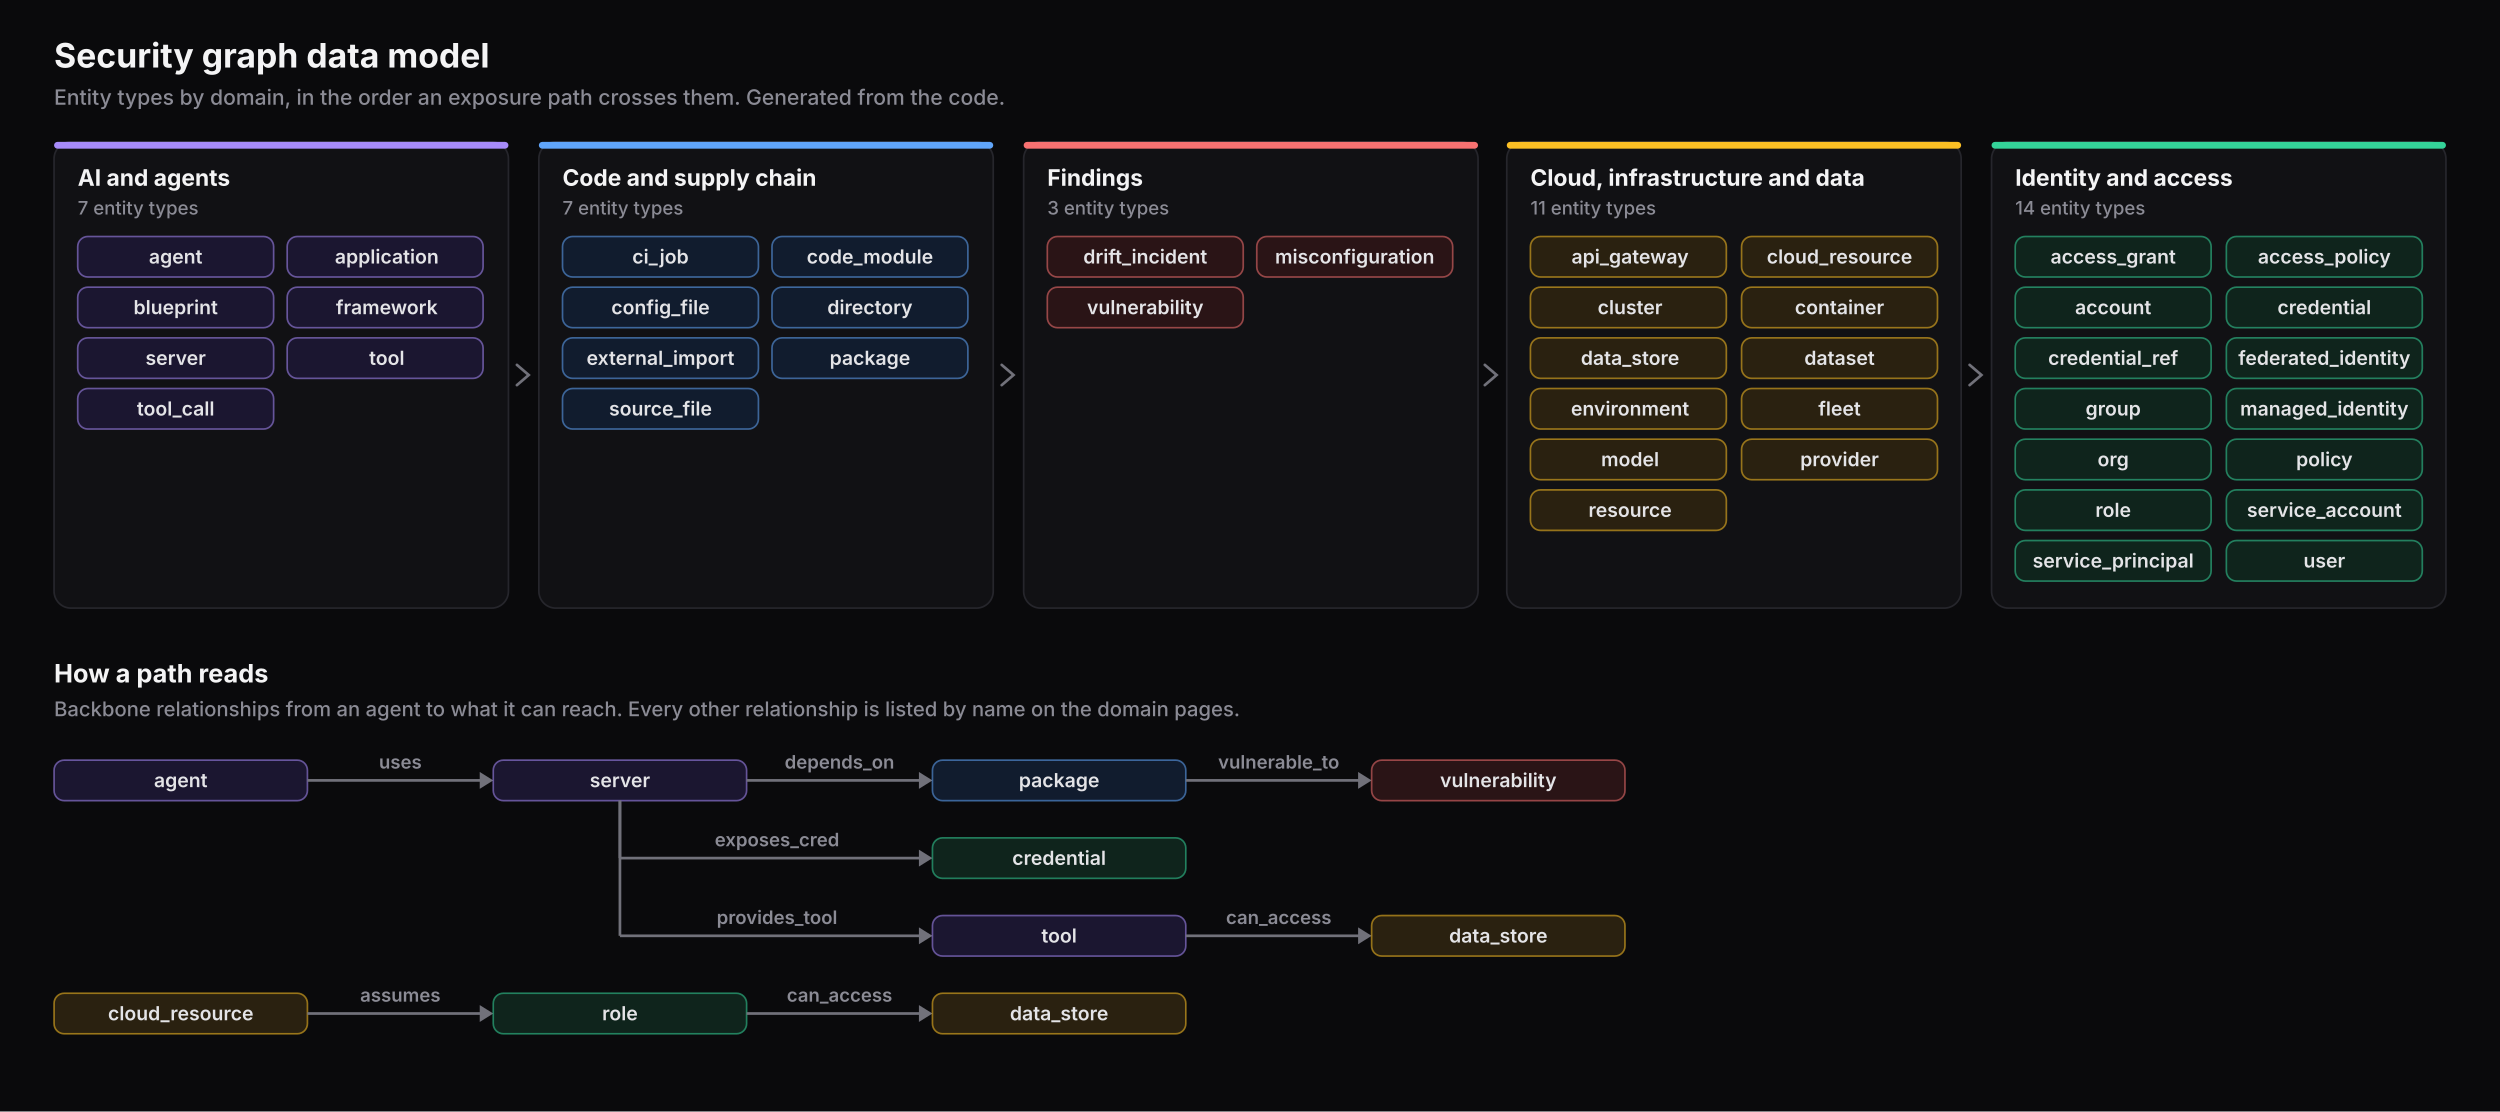
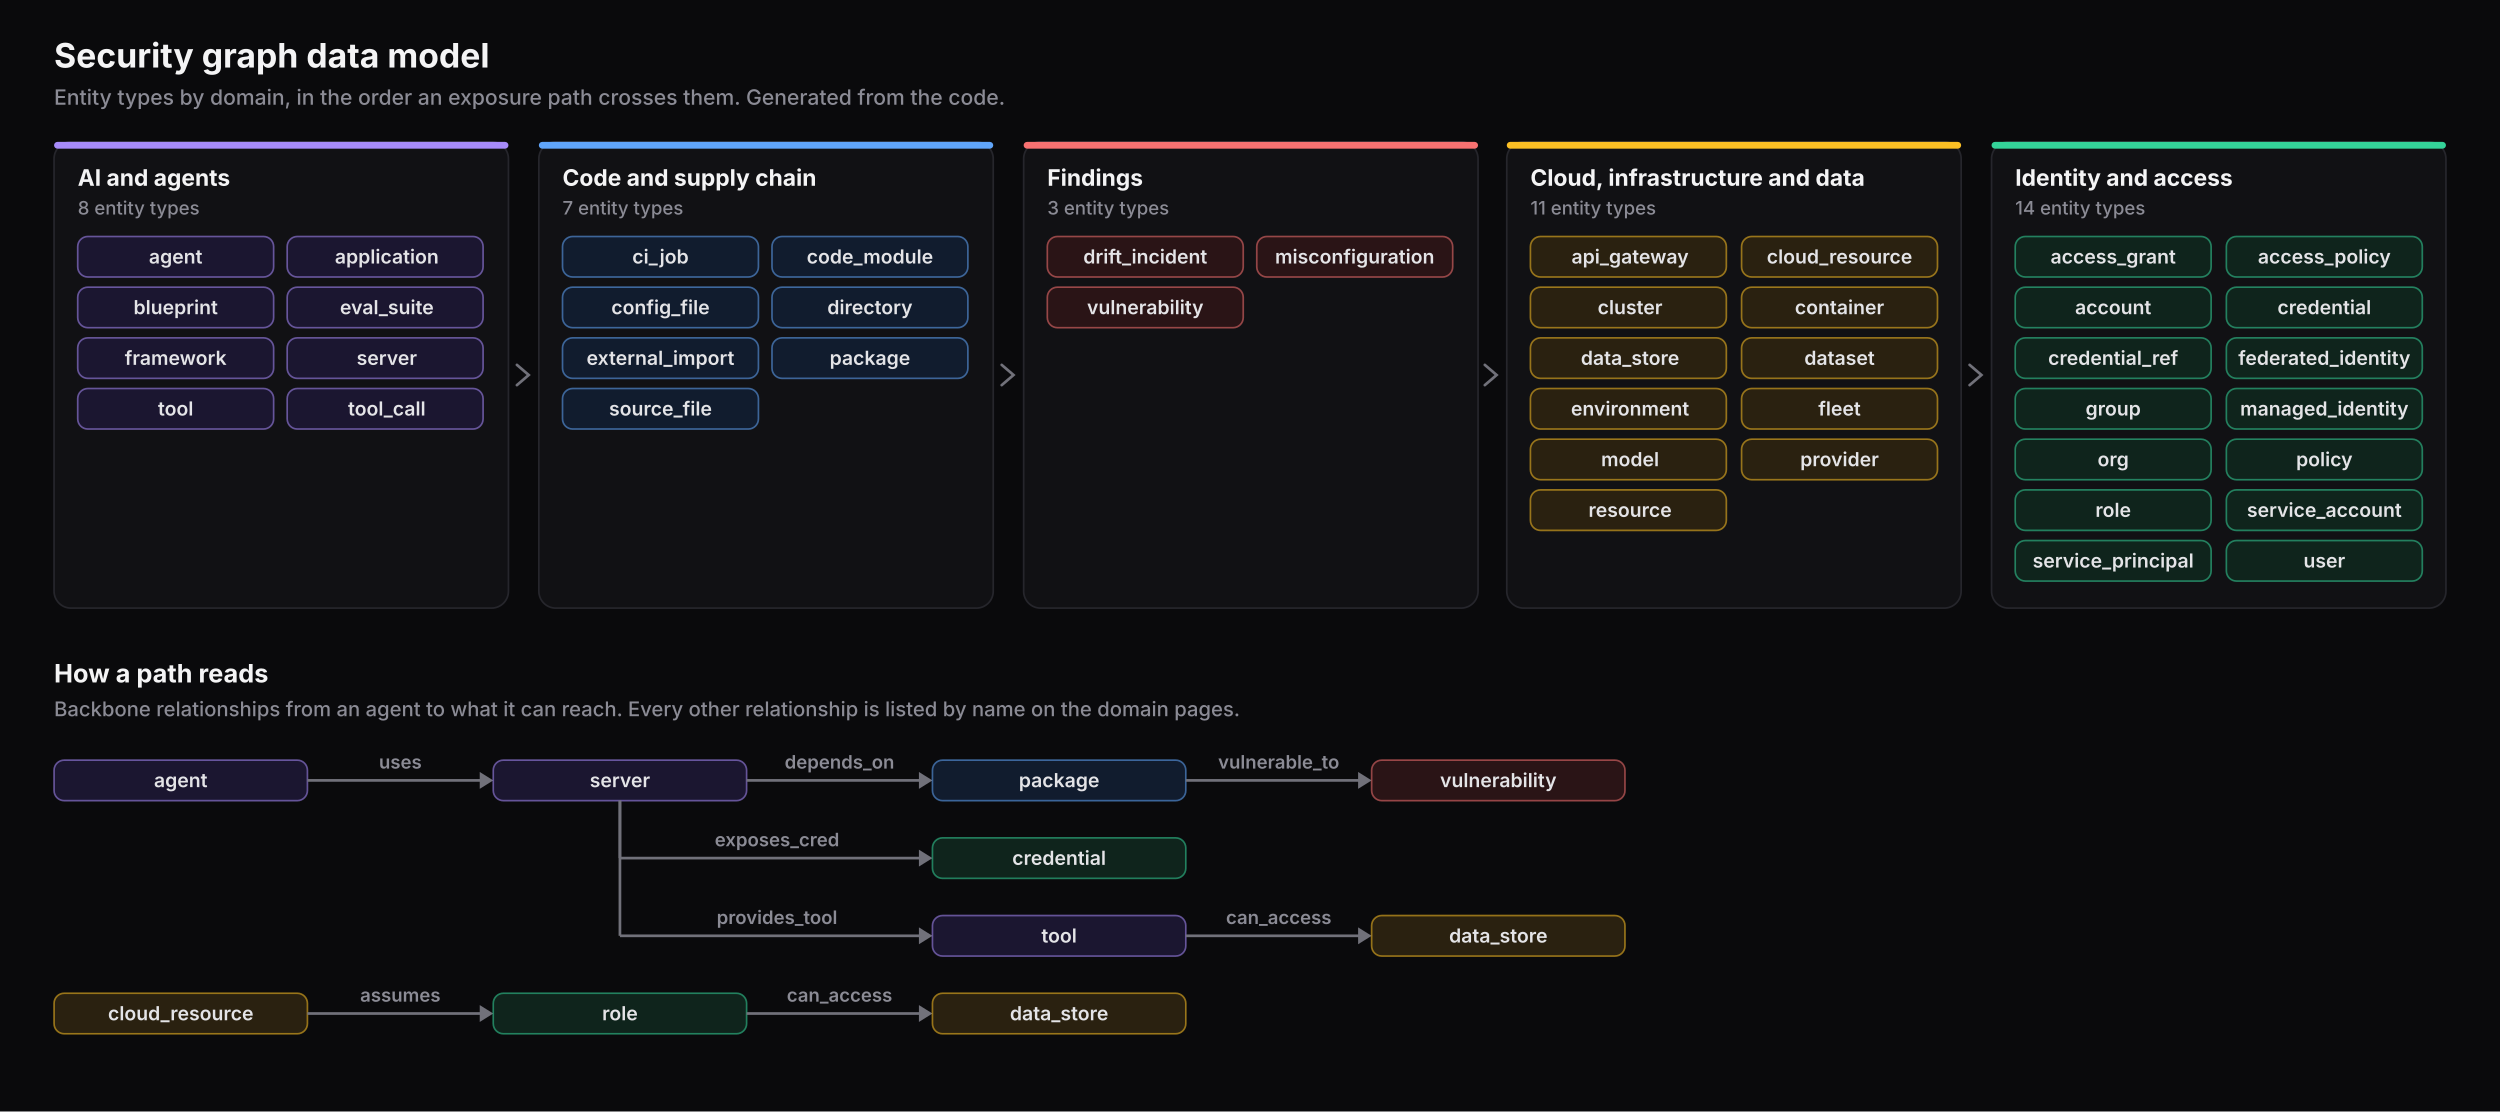
<svg xmlns="http://www.w3.org/2000/svg" width="1480" height="658" viewBox="0 0 1480 658" fill="none">
  <rect width="1480" height="658" fill="#0a0a0c" />
  <text x="32" y="40" font-family="Inter,system-ui,-apple-system,Segoe UI,sans-serif" font-size="20" font-weight="700" fill="#f4f4f5" text-anchor="start">Security graph data model</text>
  <text x="32" y="62" font-family="Inter,system-ui,-apple-system,Segoe UI,sans-serif" font-size="12.5" font-weight="500" fill="#8b8b95" text-anchor="start">Entity types by domain, in the order an exposure path crosses them. Generated from the code.</text>
  <rect x="32" y="84" width="269" height="276" rx="10" fill="#111114" stroke="#26262c" />
  <rect x="32" y="84" width="269" height="4" rx="2" fill="#a78bfa" />
  <text x="46" y="110" font-family="Inter,system-ui,-apple-system,Segoe UI,sans-serif" font-size="13.5" font-weight="700" fill="#f4f4f5" text-anchor="start">AI and agents</text>
-   <text x="46" y="127" font-family="Inter,system-ui,-apple-system,Segoe UI,sans-serif" font-size="11" font-weight="500" fill="#8b8b95" text-anchor="start">7 entity types</text>
+   <text x="46" y="127" font-family="Inter,system-ui,-apple-system,Segoe UI,sans-serif" font-size="11" font-weight="500" fill="#8b8b95" text-anchor="start">8 entity types</text>
  <rect x="46" y="140" width="116" height="24" rx="6" fill="#1b1630" stroke="#a78bfa" stroke-opacity="0.55" />
  <text x="104" y="156" font-family="Inter,system-ui,-apple-system,Segoe UI,sans-serif" font-size="11.5" font-weight="600" fill="#e4e4e7" text-anchor="middle">agent</text>
  <rect x="170" y="140" width="116" height="24" rx="6" fill="#1b1630" stroke="#a78bfa" stroke-opacity="0.55" />
  <text x="229" y="156" font-family="Inter,system-ui,-apple-system,Segoe UI,sans-serif" font-size="11.5" font-weight="600" fill="#e4e4e7" text-anchor="middle">application</text>
  <rect x="46" y="170" width="116" height="24" rx="6" fill="#1b1630" stroke="#a78bfa" stroke-opacity="0.55" />
  <text x="104" y="186" font-family="Inter,system-ui,-apple-system,Segoe UI,sans-serif" font-size="11.5" font-weight="600" fill="#e4e4e7" text-anchor="middle">blueprint</text>
  <rect x="170" y="170" width="116" height="24" rx="6" fill="#1b1630" stroke="#a78bfa" stroke-opacity="0.55" />
-   <text x="229" y="186" font-family="Inter,system-ui,-apple-system,Segoe UI,sans-serif" font-size="11.5" font-weight="600" fill="#e4e4e7" text-anchor="middle">framework</text>
+   <text x="229" y="186" font-family="Inter,system-ui,-apple-system,Segoe UI,sans-serif" font-size="11.5" font-weight="600" fill="#e4e4e7" text-anchor="middle">eval_suite</text>
  <rect x="46" y="200" width="116" height="24" rx="6" fill="#1b1630" stroke="#a78bfa" stroke-opacity="0.55" />
-   <text x="104" y="216" font-family="Inter,system-ui,-apple-system,Segoe UI,sans-serif" font-size="11.5" font-weight="600" fill="#e4e4e7" text-anchor="middle">server</text>
+   <text x="104" y="216" font-family="Inter,system-ui,-apple-system,Segoe UI,sans-serif" font-size="11.5" font-weight="600" fill="#e4e4e7" text-anchor="middle">framework</text>
  <rect x="170" y="200" width="116" height="24" rx="6" fill="#1b1630" stroke="#a78bfa" stroke-opacity="0.55" />
-   <text x="229" y="216" font-family="Inter,system-ui,-apple-system,Segoe UI,sans-serif" font-size="11.5" font-weight="600" fill="#e4e4e7" text-anchor="middle">tool</text>
+   <text x="229" y="216" font-family="Inter,system-ui,-apple-system,Segoe UI,sans-serif" font-size="11.5" font-weight="600" fill="#e4e4e7" text-anchor="middle">server</text>
  <rect x="46" y="230" width="116" height="24" rx="6" fill="#1b1630" stroke="#a78bfa" stroke-opacity="0.55" />
-   <text x="104" y="246" font-family="Inter,system-ui,-apple-system,Segoe UI,sans-serif" font-size="11.5" font-weight="600" fill="#e4e4e7" text-anchor="middle">tool_call</text>
+   <text x="104" y="246" font-family="Inter,system-ui,-apple-system,Segoe UI,sans-serif" font-size="11.5" font-weight="600" fill="#e4e4e7" text-anchor="middle">tool</text>
+   <rect x="170" y="230" width="116" height="24" rx="6" fill="#1b1630" stroke="#a78bfa" stroke-opacity="0.55" />
+   <text x="229" y="246" font-family="Inter,system-ui,-apple-system,Segoe UI,sans-serif" font-size="11.5" font-weight="600" fill="#e4e4e7" text-anchor="middle">tool_call</text>
  <path d="M306 216 L313 222 L306 228" stroke="#71717a" stroke-width="1.6" fill="none" stroke-linecap="round" />
  <rect x="319" y="84" width="269" height="276" rx="10" fill="#111114" stroke="#26262c" />
  <rect x="319" y="84" width="269" height="4" rx="2" fill="#60a5fa" />
  <text x="333" y="110" font-family="Inter,system-ui,-apple-system,Segoe UI,sans-serif" font-size="13.5" font-weight="700" fill="#f4f4f5" text-anchor="start">Code and supply chain</text>
  <text x="333" y="127" font-family="Inter,system-ui,-apple-system,Segoe UI,sans-serif" font-size="11" font-weight="500" fill="#8b8b95" text-anchor="start">7 entity types</text>
  <rect x="333" y="140" width="116" height="24" rx="6" fill="#111c2e" stroke="#60a5fa" stroke-opacity="0.55" />
  <text x="391" y="156" font-family="Inter,system-ui,-apple-system,Segoe UI,sans-serif" font-size="11.5" font-weight="600" fill="#e4e4e7" text-anchor="middle">ci_job</text>
  <rect x="457" y="140" width="116" height="24" rx="6" fill="#111c2e" stroke="#60a5fa" stroke-opacity="0.55" />
  <text x="515" y="156" font-family="Inter,system-ui,-apple-system,Segoe UI,sans-serif" font-size="11.5" font-weight="600" fill="#e4e4e7" text-anchor="middle">code_module</text>
  <rect x="333" y="170" width="116" height="24" rx="6" fill="#111c2e" stroke="#60a5fa" stroke-opacity="0.55" />
  <text x="391" y="186" font-family="Inter,system-ui,-apple-system,Segoe UI,sans-serif" font-size="11.5" font-weight="600" fill="#e4e4e7" text-anchor="middle">config_file</text>
  <rect x="457" y="170" width="116" height="24" rx="6" fill="#111c2e" stroke="#60a5fa" stroke-opacity="0.55" />
  <text x="515" y="186" font-family="Inter,system-ui,-apple-system,Segoe UI,sans-serif" font-size="11.5" font-weight="600" fill="#e4e4e7" text-anchor="middle">directory</text>
  <rect x="333" y="200" width="116" height="24" rx="6" fill="#111c2e" stroke="#60a5fa" stroke-opacity="0.55" />
  <text x="391" y="216" font-family="Inter,system-ui,-apple-system,Segoe UI,sans-serif" font-size="11.5" font-weight="600" fill="#e4e4e7" text-anchor="middle">external_import</text>
  <rect x="457" y="200" width="116" height="24" rx="6" fill="#111c2e" stroke="#60a5fa" stroke-opacity="0.55" />
  <text x="515" y="216" font-family="Inter,system-ui,-apple-system,Segoe UI,sans-serif" font-size="11.5" font-weight="600" fill="#e4e4e7" text-anchor="middle">package</text>
  <rect x="333" y="230" width="116" height="24" rx="6" fill="#111c2e" stroke="#60a5fa" stroke-opacity="0.55" />
  <text x="391" y="246" font-family="Inter,system-ui,-apple-system,Segoe UI,sans-serif" font-size="11.5" font-weight="600" fill="#e4e4e7" text-anchor="middle">source_file</text>
  <path d="M593 216 L600 222 L593 228" stroke="#71717a" stroke-width="1.6" fill="none" stroke-linecap="round" />
  <rect x="606" y="84" width="269" height="276" rx="10" fill="#111114" stroke="#26262c" />
  <rect x="606" y="84" width="269" height="4" rx="2" fill="#f87171" />
  <text x="620" y="110" font-family="Inter,system-ui,-apple-system,Segoe UI,sans-serif" font-size="13.5" font-weight="700" fill="#f4f4f5" text-anchor="start">Findings</text>
  <text x="620" y="127" font-family="Inter,system-ui,-apple-system,Segoe UI,sans-serif" font-size="11" font-weight="500" fill="#8b8b95" text-anchor="start">3 entity types</text>
  <rect x="620" y="140" width="116" height="24" rx="6" fill="#2a1416" stroke="#f87171" stroke-opacity="0.55" />
  <text x="678" y="156" font-family="Inter,system-ui,-apple-system,Segoe UI,sans-serif" font-size="11.5" font-weight="600" fill="#e4e4e7" text-anchor="middle">drift_incident</text>
  <rect x="744" y="140" width="116" height="24" rx="6" fill="#2a1416" stroke="#f87171" stroke-opacity="0.55" />
  <text x="802" y="156" font-family="Inter,system-ui,-apple-system,Segoe UI,sans-serif" font-size="11.5" font-weight="600" fill="#e4e4e7" text-anchor="middle">misconfiguration</text>
  <rect x="620" y="170" width="116" height="24" rx="6" fill="#2a1416" stroke="#f87171" stroke-opacity="0.55" />
  <text x="678" y="186" font-family="Inter,system-ui,-apple-system,Segoe UI,sans-serif" font-size="11.5" font-weight="600" fill="#e4e4e7" text-anchor="middle">vulnerability</text>
  <path d="M879 216 L886 222 L879 228" stroke="#71717a" stroke-width="1.6" fill="none" stroke-linecap="round" />
  <rect x="892" y="84" width="269" height="276" rx="10" fill="#111114" stroke="#26262c" />
  <rect x="892" y="84" width="269" height="4" rx="2" fill="#fbbf24" />
  <text x="906" y="110" font-family="Inter,system-ui,-apple-system,Segoe UI,sans-serif" font-size="13.5" font-weight="700" fill="#f4f4f5" text-anchor="start">Cloud, infrastructure and data</text>
  <text x="906" y="127" font-family="Inter,system-ui,-apple-system,Segoe UI,sans-serif" font-size="11" font-weight="500" fill="#8b8b95" text-anchor="start">11 entity types</text>
  <rect x="906" y="140" width="116" height="24" rx="6" fill="#2a2110" stroke="#fbbf24" stroke-opacity="0.55" />
  <text x="965" y="156" font-family="Inter,system-ui,-apple-system,Segoe UI,sans-serif" font-size="11.5" font-weight="600" fill="#e4e4e7" text-anchor="middle">api_gateway</text>
  <rect x="1031" y="140" width="116" height="24" rx="6" fill="#2a2110" stroke="#fbbf24" stroke-opacity="0.55" />
  <text x="1089" y="156" font-family="Inter,system-ui,-apple-system,Segoe UI,sans-serif" font-size="11.5" font-weight="600" fill="#e4e4e7" text-anchor="middle">cloud_resource</text>
  <rect x="906" y="170" width="116" height="24" rx="6" fill="#2a2110" stroke="#fbbf24" stroke-opacity="0.55" />
  <text x="965" y="186" font-family="Inter,system-ui,-apple-system,Segoe UI,sans-serif" font-size="11.5" font-weight="600" fill="#e4e4e7" text-anchor="middle">cluster</text>
  <rect x="1031" y="170" width="116" height="24" rx="6" fill="#2a2110" stroke="#fbbf24" stroke-opacity="0.55" />
  <text x="1089" y="186" font-family="Inter,system-ui,-apple-system,Segoe UI,sans-serif" font-size="11.5" font-weight="600" fill="#e4e4e7" text-anchor="middle">container</text>
  <rect x="906" y="200" width="116" height="24" rx="6" fill="#2a2110" stroke="#fbbf24" stroke-opacity="0.55" />
  <text x="965" y="216" font-family="Inter,system-ui,-apple-system,Segoe UI,sans-serif" font-size="11.5" font-weight="600" fill="#e4e4e7" text-anchor="middle">data_store</text>
  <rect x="1031" y="200" width="116" height="24" rx="6" fill="#2a2110" stroke="#fbbf24" stroke-opacity="0.55" />
  <text x="1089" y="216" font-family="Inter,system-ui,-apple-system,Segoe UI,sans-serif" font-size="11.5" font-weight="600" fill="#e4e4e7" text-anchor="middle">dataset</text>
  <rect x="906" y="230" width="116" height="24" rx="6" fill="#2a2110" stroke="#fbbf24" stroke-opacity="0.55" />
  <text x="965" y="246" font-family="Inter,system-ui,-apple-system,Segoe UI,sans-serif" font-size="11.5" font-weight="600" fill="#e4e4e7" text-anchor="middle">environment</text>
  <rect x="1031" y="230" width="116" height="24" rx="6" fill="#2a2110" stroke="#fbbf24" stroke-opacity="0.55" />
  <text x="1089" y="246" font-family="Inter,system-ui,-apple-system,Segoe UI,sans-serif" font-size="11.5" font-weight="600" fill="#e4e4e7" text-anchor="middle">fleet</text>
  <rect x="906" y="260" width="116" height="24" rx="6" fill="#2a2110" stroke="#fbbf24" stroke-opacity="0.55" />
  <text x="965" y="276" font-family="Inter,system-ui,-apple-system,Segoe UI,sans-serif" font-size="11.5" font-weight="600" fill="#e4e4e7" text-anchor="middle">model</text>
  <rect x="1031" y="260" width="116" height="24" rx="6" fill="#2a2110" stroke="#fbbf24" stroke-opacity="0.55" />
  <text x="1089" y="276" font-family="Inter,system-ui,-apple-system,Segoe UI,sans-serif" font-size="11.5" font-weight="600" fill="#e4e4e7" text-anchor="middle">provider</text>
  <rect x="906" y="290" width="116" height="24" rx="6" fill="#2a2110" stroke="#fbbf24" stroke-opacity="0.55" />
  <text x="965" y="306" font-family="Inter,system-ui,-apple-system,Segoe UI,sans-serif" font-size="11.5" font-weight="600" fill="#e4e4e7" text-anchor="middle">resource</text>
  <path d="M1166 216 L1173 222 L1166 228" stroke="#71717a" stroke-width="1.6" fill="none" stroke-linecap="round" />
  <rect x="1179" y="84" width="269" height="276" rx="10" fill="#111114" stroke="#26262c" />
  <rect x="1179" y="84" width="269" height="4" rx="2" fill="#34d399" />
  <text x="1193" y="110" font-family="Inter,system-ui,-apple-system,Segoe UI,sans-serif" font-size="13.5" font-weight="700" fill="#f4f4f5" text-anchor="start">Identity and access</text>
  <text x="1193" y="127" font-family="Inter,system-ui,-apple-system,Segoe UI,sans-serif" font-size="11" font-weight="500" fill="#8b8b95" text-anchor="start">14 entity types</text>
  <rect x="1193" y="140" width="116" height="24" rx="6" fill="#0f241c" stroke="#34d399" stroke-opacity="0.55" />
  <text x="1251" y="156" font-family="Inter,system-ui,-apple-system,Segoe UI,sans-serif" font-size="11.5" font-weight="600" fill="#e4e4e7" text-anchor="middle">access_grant</text>
  <rect x="1318" y="140" width="116" height="24" rx="6" fill="#0f241c" stroke="#34d399" stroke-opacity="0.55" />
  <text x="1376" y="156" font-family="Inter,system-ui,-apple-system,Segoe UI,sans-serif" font-size="11.5" font-weight="600" fill="#e4e4e7" text-anchor="middle">access_policy</text>
  <rect x="1193" y="170" width="116" height="24" rx="6" fill="#0f241c" stroke="#34d399" stroke-opacity="0.55" />
  <text x="1251" y="186" font-family="Inter,system-ui,-apple-system,Segoe UI,sans-serif" font-size="11.5" font-weight="600" fill="#e4e4e7" text-anchor="middle">account</text>
  <rect x="1318" y="170" width="116" height="24" rx="6" fill="#0f241c" stroke="#34d399" stroke-opacity="0.55" />
  <text x="1376" y="186" font-family="Inter,system-ui,-apple-system,Segoe UI,sans-serif" font-size="11.5" font-weight="600" fill="#e4e4e7" text-anchor="middle">credential</text>
  <rect x="1193" y="200" width="116" height="24" rx="6" fill="#0f241c" stroke="#34d399" stroke-opacity="0.55" />
  <text x="1251" y="216" font-family="Inter,system-ui,-apple-system,Segoe UI,sans-serif" font-size="11.5" font-weight="600" fill="#e4e4e7" text-anchor="middle">credential_ref</text>
  <rect x="1318" y="200" width="116" height="24" rx="6" fill="#0f241c" stroke="#34d399" stroke-opacity="0.55" />
  <text x="1376" y="216" font-family="Inter,system-ui,-apple-system,Segoe UI,sans-serif" font-size="11.5" font-weight="600" fill="#e4e4e7" text-anchor="middle">federated_identity</text>
  <rect x="1193" y="230" width="116" height="24" rx="6" fill="#0f241c" stroke="#34d399" stroke-opacity="0.55" />
  <text x="1251" y="246" font-family="Inter,system-ui,-apple-system,Segoe UI,sans-serif" font-size="11.5" font-weight="600" fill="#e4e4e7" text-anchor="middle">group</text>
  <rect x="1318" y="230" width="116" height="24" rx="6" fill="#0f241c" stroke="#34d399" stroke-opacity="0.55" />
  <text x="1376" y="246" font-family="Inter,system-ui,-apple-system,Segoe UI,sans-serif" font-size="11.5" font-weight="600" fill="#e4e4e7" text-anchor="middle">managed_identity</text>
  <rect x="1193" y="260" width="116" height="24" rx="6" fill="#0f241c" stroke="#34d399" stroke-opacity="0.55" />
  <text x="1251" y="276" font-family="Inter,system-ui,-apple-system,Segoe UI,sans-serif" font-size="11.5" font-weight="600" fill="#e4e4e7" text-anchor="middle">org</text>
  <rect x="1318" y="260" width="116" height="24" rx="6" fill="#0f241c" stroke="#34d399" stroke-opacity="0.55" />
  <text x="1376" y="276" font-family="Inter,system-ui,-apple-system,Segoe UI,sans-serif" font-size="11.5" font-weight="600" fill="#e4e4e7" text-anchor="middle">policy</text>
  <rect x="1193" y="290" width="116" height="24" rx="6" fill="#0f241c" stroke="#34d399" stroke-opacity="0.55" />
  <text x="1251" y="306" font-family="Inter,system-ui,-apple-system,Segoe UI,sans-serif" font-size="11.5" font-weight="600" fill="#e4e4e7" text-anchor="middle">role</text>
  <rect x="1318" y="290" width="116" height="24" rx="6" fill="#0f241c" stroke="#34d399" stroke-opacity="0.55" />
  <text x="1376" y="306" font-family="Inter,system-ui,-apple-system,Segoe UI,sans-serif" font-size="11.5" font-weight="600" fill="#e4e4e7" text-anchor="middle">service_account</text>
  <rect x="1193" y="320" width="116" height="24" rx="6" fill="#0f241c" stroke="#34d399" stroke-opacity="0.55" />
  <text x="1251" y="336" font-family="Inter,system-ui,-apple-system,Segoe UI,sans-serif" font-size="11.5" font-weight="600" fill="#e4e4e7" text-anchor="middle">service_principal</text>
  <rect x="1318" y="320" width="116" height="24" rx="6" fill="#0f241c" stroke="#34d399" stroke-opacity="0.55" />
  <text x="1376" y="336" font-family="Inter,system-ui,-apple-system,Segoe UI,sans-serif" font-size="11.5" font-weight="600" fill="#e4e4e7" text-anchor="middle">user</text>
  <text x="32" y="404" font-family="Inter,system-ui,-apple-system,Segoe UI,sans-serif" font-size="15" font-weight="700" fill="#f4f4f5" text-anchor="start">How a path reads</text>
  <text x="32" y="424" font-family="Inter,system-ui,-apple-system,Segoe UI,sans-serif" font-size="12" font-weight="500" fill="#8b8b95" text-anchor="start">Backbone relationships from an agent to what it can reach. Every other relationship is listed by name on the domain pages.</text>
  <rect x="32" y="450" width="150" height="24" rx="6" fill="#1b1630" stroke="#a78bfa" stroke-opacity="0.55" />
  <text x="107" y="466" font-family="Inter,system-ui,-apple-system,Segoe UI,sans-serif" font-size="11.5" font-weight="600" fill="#e4e4e7" text-anchor="middle">agent</text>
  <line x1="182" y1="462" x2="286" y2="462" stroke="#71717a" stroke-width="1.6" />
  <path d="M284 457 L292 462 L284 467" fill="#71717a" />
  <text x="237" y="455" font-family="Inter,system-ui,-apple-system,Segoe UI,sans-serif" font-size="11" font-weight="600" fill="#8b8b95" text-anchor="middle">uses</text>
  <rect x="292" y="450" width="150" height="24" rx="6" fill="#1b1630" stroke="#a78bfa" stroke-opacity="0.55" />
  <text x="367" y="466" font-family="Inter,system-ui,-apple-system,Segoe UI,sans-serif" font-size="11.5" font-weight="600" fill="#e4e4e7" text-anchor="middle">server</text>
  <line x1="442" y1="462" x2="546" y2="462" stroke="#71717a" stroke-width="1.6" />
  <path d="M544 457 L552 462 L544 467" fill="#71717a" />
  <text x="497" y="455" font-family="Inter,system-ui,-apple-system,Segoe UI,sans-serif" font-size="11" font-weight="600" fill="#8b8b95" text-anchor="middle">depends_on</text>
  <rect x="552" y="450" width="150" height="24" rx="6" fill="#111c2e" stroke="#60a5fa" stroke-opacity="0.55" />
  <text x="627" y="466" font-family="Inter,system-ui,-apple-system,Segoe UI,sans-serif" font-size="11.5" font-weight="600" fill="#e4e4e7" text-anchor="middle">package</text>
  <line x1="702" y1="462" x2="806" y2="462" stroke="#71717a" stroke-width="1.6" />
  <path d="M804 457 L812 462 L804 467" fill="#71717a" />
  <text x="757" y="455" font-family="Inter,system-ui,-apple-system,Segoe UI,sans-serif" font-size="11" font-weight="600" fill="#8b8b95" text-anchor="middle">vulnerable_to</text>
  <rect x="812" y="450" width="150" height="24" rx="6" fill="#2a1416" stroke="#f87171" stroke-opacity="0.55" />
  <text x="887" y="466" font-family="Inter,system-ui,-apple-system,Segoe UI,sans-serif" font-size="11.5" font-weight="600" fill="#e4e4e7" text-anchor="middle">vulnerability</text>
  <path d="M367 474 V508" stroke="#71717a" stroke-width="1.6" fill="none" />
  <line x1="367" y1="508" x2="546" y2="508" stroke="#71717a" stroke-width="1.6" />
  <path d="M544 503 L552 508 L544 513" fill="#71717a" />
  <text x="460" y="501" font-family="Inter,system-ui,-apple-system,Segoe UI,sans-serif" font-size="11" font-weight="600" fill="#8b8b95" text-anchor="middle">exposes_cred</text>
  <rect x="552" y="496" width="150" height="24" rx="6" fill="#0f241c" stroke="#34d399" stroke-opacity="0.55" />
  <text x="627" y="512" font-family="Inter,system-ui,-apple-system,Segoe UI,sans-serif" font-size="11.5" font-weight="600" fill="#e4e4e7" text-anchor="middle">credential</text>
  <path d="M367 474 V554" stroke="#71717a" stroke-width="1.6" fill="none" />
  <line x1="367" y1="554" x2="546" y2="554" stroke="#71717a" stroke-width="1.6" />
  <path d="M544 549 L552 554 L544 559" fill="#71717a" />
  <text x="460" y="547" font-family="Inter,system-ui,-apple-system,Segoe UI,sans-serif" font-size="11" font-weight="600" fill="#8b8b95" text-anchor="middle">provides_tool</text>
  <rect x="552" y="542" width="150" height="24" rx="6" fill="#1b1630" stroke="#a78bfa" stroke-opacity="0.55" />
  <text x="627" y="558" font-family="Inter,system-ui,-apple-system,Segoe UI,sans-serif" font-size="11.5" font-weight="600" fill="#e4e4e7" text-anchor="middle">tool</text>
  <line x1="702" y1="554" x2="806" y2="554" stroke="#71717a" stroke-width="1.6" />
  <path d="M804 549 L812 554 L804 559" fill="#71717a" />
  <text x="757" y="547" font-family="Inter,system-ui,-apple-system,Segoe UI,sans-serif" font-size="11" font-weight="600" fill="#8b8b95" text-anchor="middle">can_access</text>
  <rect x="812" y="542" width="150" height="24" rx="6" fill="#2a2110" stroke="#fbbf24" stroke-opacity="0.55" />
  <text x="887" y="558" font-family="Inter,system-ui,-apple-system,Segoe UI,sans-serif" font-size="11.5" font-weight="600" fill="#e4e4e7" text-anchor="middle">data_store</text>
  <rect x="32" y="588" width="150" height="24" rx="6" fill="#2a2110" stroke="#fbbf24" stroke-opacity="0.55" />
  <text x="107" y="604" font-family="Inter,system-ui,-apple-system,Segoe UI,sans-serif" font-size="11.5" font-weight="600" fill="#e4e4e7" text-anchor="middle">cloud_resource</text>
  <line x1="182" y1="600" x2="286" y2="600" stroke="#71717a" stroke-width="1.6" />
  <path d="M284 595 L292 600 L284 605" fill="#71717a" />
  <text x="237" y="593" font-family="Inter,system-ui,-apple-system,Segoe UI,sans-serif" font-size="11" font-weight="600" fill="#8b8b95" text-anchor="middle">assumes</text>
  <rect x="292" y="588" width="150" height="24" rx="6" fill="#0f241c" stroke="#34d399" stroke-opacity="0.55" />
  <text x="367" y="604" font-family="Inter,system-ui,-apple-system,Segoe UI,sans-serif" font-size="11.5" font-weight="600" fill="#e4e4e7" text-anchor="middle">role</text>
  <line x1="442" y1="600" x2="546" y2="600" stroke="#71717a" stroke-width="1.6" />
  <path d="M544 595 L552 600 L544 605" fill="#71717a" />
  <text x="497" y="593" font-family="Inter,system-ui,-apple-system,Segoe UI,sans-serif" font-size="11" font-weight="600" fill="#8b8b95" text-anchor="middle">can_access</text>
  <rect x="552" y="588" width="150" height="24" rx="6" fill="#2a2110" stroke="#fbbf24" stroke-opacity="0.55" />
  <text x="627" y="604" font-family="Inter,system-ui,-apple-system,Segoe UI,sans-serif" font-size="11.5" font-weight="600" fill="#e4e4e7" text-anchor="middle">data_store</text>
</svg>
